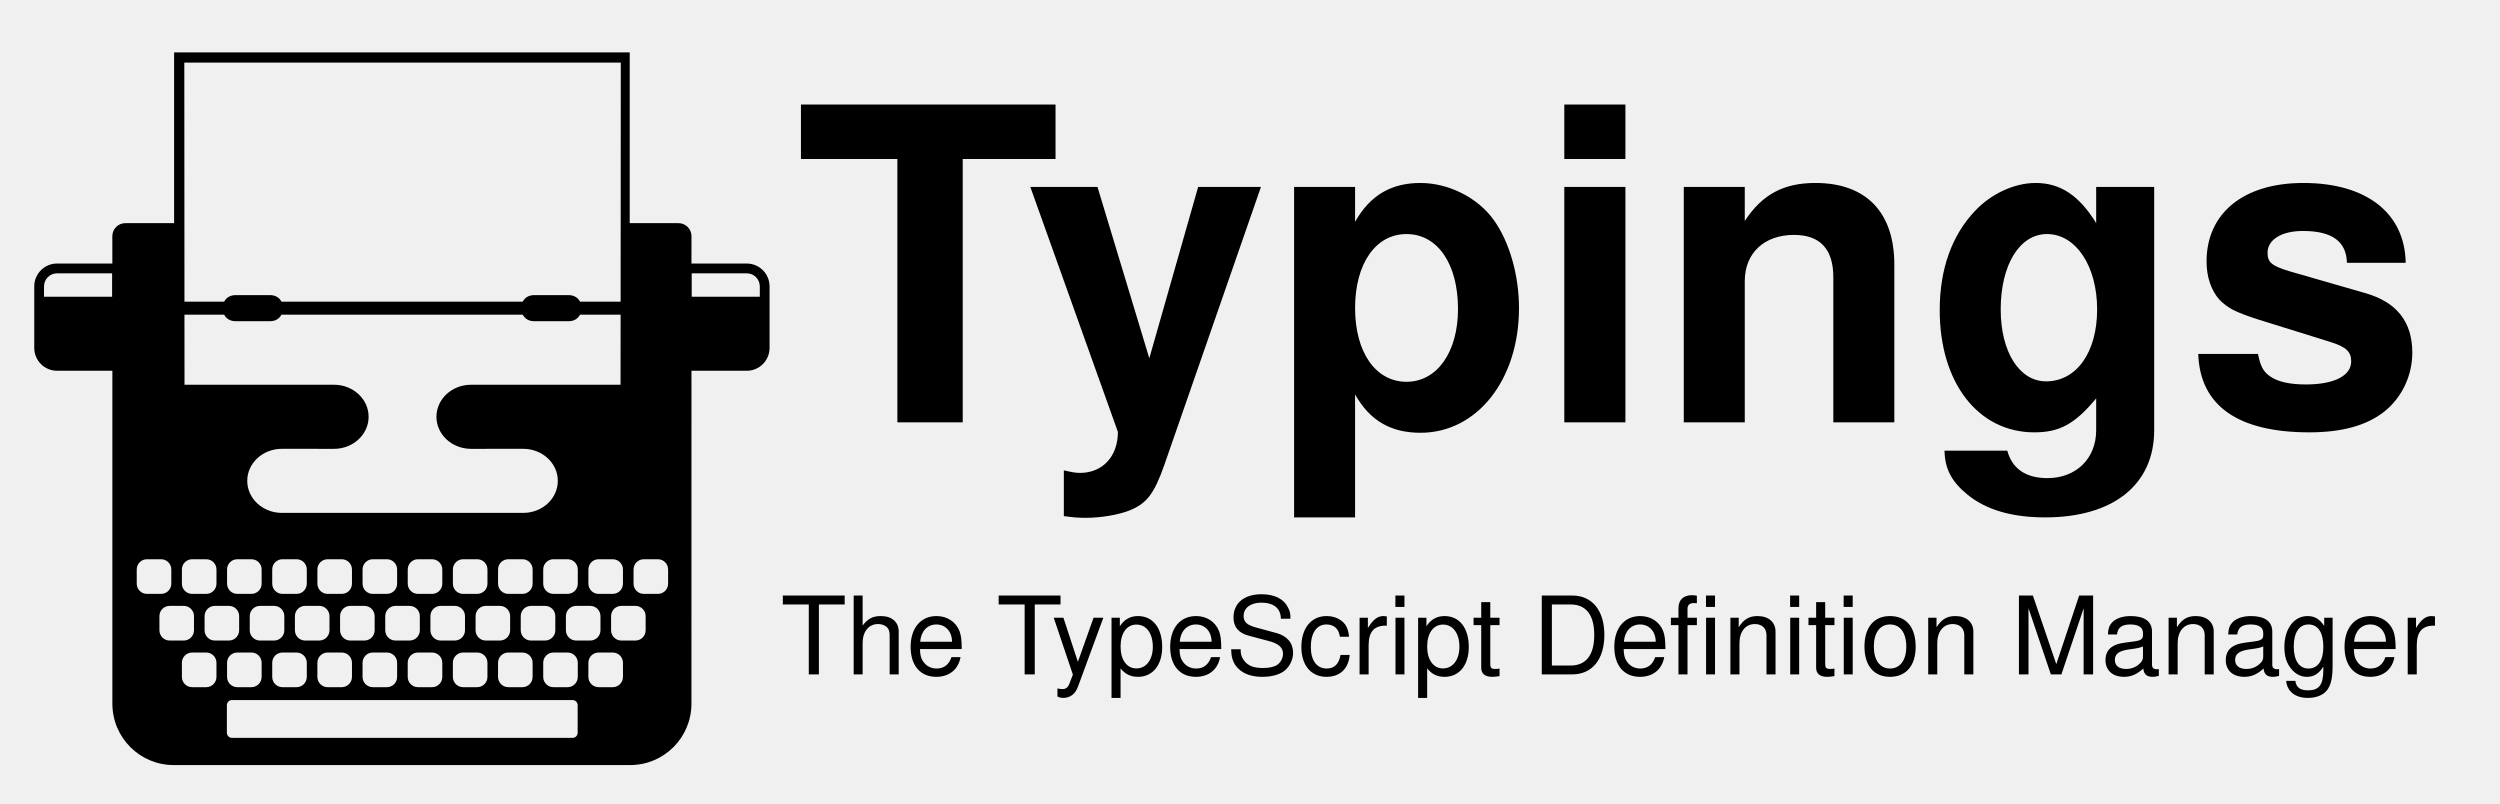
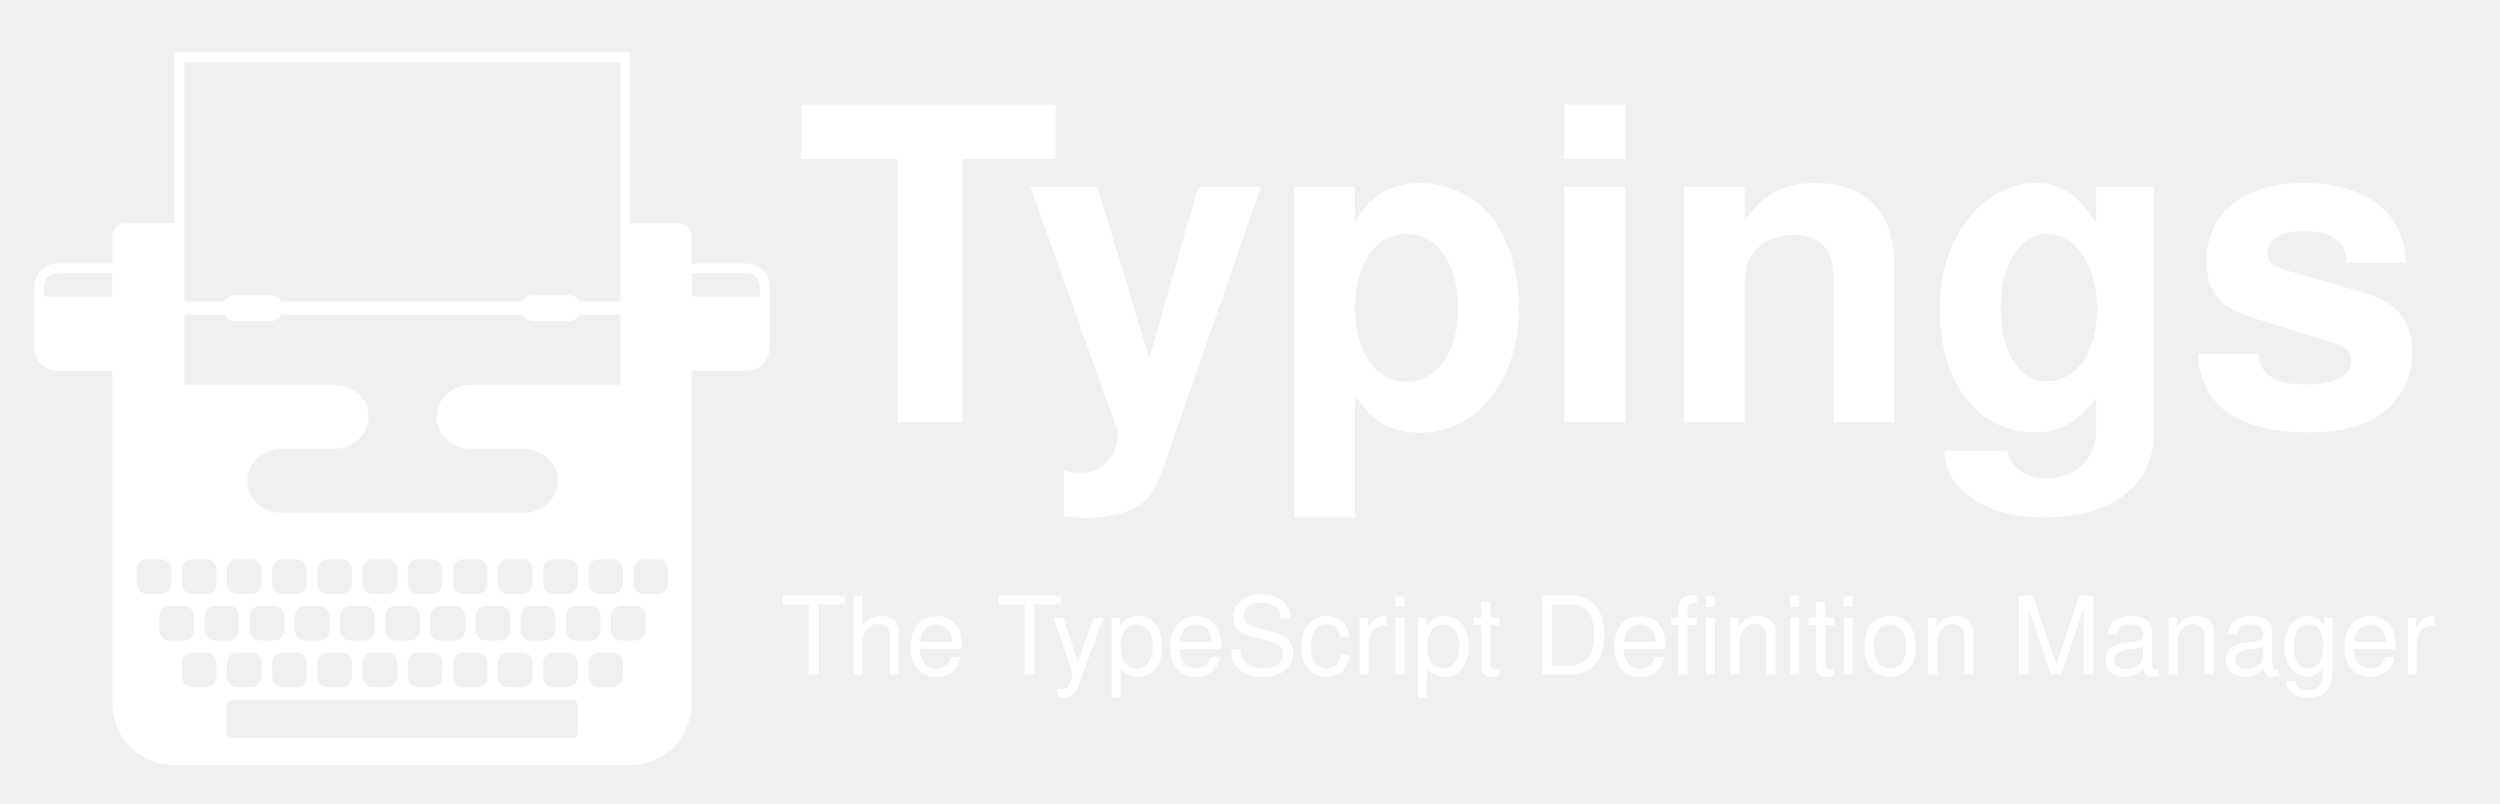
<svg xmlns="http://www.w3.org/2000/svg" width="367px" height="118px" viewBox="0 0 367 118" version="1.1">
  <defs />
  <g id="Page-1" stroke="none" stroke-width="1" fill="none" fill-rule="evenodd">
-     <g id="Typewriter" transform="translate(5, 7)" fill="#000000">
+     <g id="Typewriter" transform="translate(5, 7)" fill="#ffffff">
      <path d="M79.801,100.568 L79.801,96.52 C79.801,96.107 79.467,95.769 79.054,95.769 L29.055,95.769 C28.641,95.769 28.305,96.107 28.305,96.52 L28.305,100.568 C28.305,100.982 28.64,101.32 29.055,101.32 L79.054,101.32 C79.467,101.32 79.801,100.982 79.801,100.568 L79.801,100.568 Z M18.403,83.446 L18.403,85.528 C18.403,86.357 19.073,87.031 19.901,87.031 L21.978,87.031 C22.806,87.031 23.477,86.357 23.477,85.528 L23.477,83.446 C23.477,82.617 22.806,81.944 21.978,81.944 L19.901,81.944 C19.073,81.944 18.403,82.617 18.403,83.446 L18.403,83.446 Z M25.032,83.446 L25.032,85.528 C25.032,86.357 25.704,87.031 26.531,87.031 L28.609,87.031 C29.436,87.031 30.107,86.357 30.107,85.528 L30.107,83.446 C30.107,82.617 29.436,81.944 28.609,81.944 L26.531,81.944 C25.704,81.944 25.032,82.617 25.032,83.446 L25.032,83.446 Z M31.663,83.446 L31.663,85.528 C31.663,86.357 32.334,87.031 33.162,87.031 L35.238,87.031 C36.066,87.031 36.738,86.357 36.738,85.528 L36.738,83.446 C36.738,82.617 36.066,81.944 35.238,81.944 L33.162,81.944 C32.334,81.944 31.663,82.617 31.663,83.446 L31.663,83.446 Z M38.293,83.446 L38.293,85.528 C38.293,86.357 38.964,87.031 39.792,87.031 L41.869,87.031 C42.697,87.031 43.368,86.357 43.368,85.528 L43.368,83.446 C43.368,82.617 42.697,81.944 41.869,81.944 L39.792,81.944 C38.964,81.944 38.293,82.617 38.293,83.446 L38.293,83.446 Z M44.923,83.446 L44.923,85.528 C44.923,86.357 45.595,87.031 46.423,87.031 L48.5,87.031 C49.328,87.031 49.999,86.357 49.999,85.528 L49.999,83.446 C49.999,82.617 49.328,81.944 48.5,81.944 L46.423,81.944 C45.594,81.944 44.923,82.617 44.923,83.446 L44.923,83.446 Z M51.553,83.446 L51.553,85.528 C51.553,86.357 52.225,87.031 53.053,87.031 L55.13,87.031 C55.958,87.031 56.63,86.357 56.63,85.528 L56.63,83.446 C56.63,82.617 55.958,81.944 55.13,81.944 L53.053,81.944 C52.225,81.944 51.553,82.617 51.553,83.446 L51.553,83.446 Z M58.184,83.446 L58.184,85.528 C58.184,86.357 58.857,87.031 59.682,87.031 L61.759,87.031 C62.587,87.031 63.26,86.357 63.26,85.528 L63.26,83.446 C63.26,82.617 62.587,81.944 61.759,81.944 L59.682,81.944 C58.855,81.944 58.184,82.617 58.184,83.446 L58.184,83.446 Z M64.815,83.446 L64.815,85.528 C64.815,86.357 65.485,87.031 66.313,87.031 L68.39,87.031 C69.218,87.031 69.888,86.357 69.888,85.528 L69.888,83.446 C69.888,82.617 69.218,81.944 68.39,81.944 L66.313,81.944 C65.485,81.944 64.815,82.617 64.815,83.446 L64.815,83.446 Z M71.444,83.446 L71.444,85.528 C71.444,86.357 72.117,87.031 72.943,87.031 L75.022,87.031 C75.85,87.031 76.52,86.357 76.52,85.528 L76.52,83.446 C76.52,82.617 75.85,81.944 75.022,81.944 L72.943,81.944 C72.117,81.944 71.444,82.617 71.444,83.446 L71.444,83.446 Z M78.075,83.446 L78.075,85.528 C78.075,86.357 78.746,87.031 79.573,87.031 L81.65,87.031 C82.478,87.031 83.149,86.357 83.149,85.528 L83.149,83.446 C83.149,82.617 82.478,81.944 81.65,81.944 L79.573,81.944 C78.746,81.944 78.075,82.617 78.075,83.446 L78.075,83.446 Z M84.707,83.446 L84.707,85.528 C84.707,86.357 85.377,87.031 86.203,87.031 L88.282,87.031 C89.108,87.031 89.781,86.357 89.781,85.528 L89.781,83.446 C89.781,82.617 89.108,81.944 88.282,81.944 L86.203,81.944 C85.377,81.944 84.707,82.617 84.707,83.446 L84.707,83.446 Z M15.072,76.599 L15.072,78.681 C15.072,79.511 15.743,80.182 16.571,80.182 L18.649,80.182 C19.476,80.182 20.148,79.511 20.148,78.681 L20.148,76.599 C20.148,75.77 19.476,75.096 18.649,75.096 L16.571,75.096 C15.743,75.096 15.072,75.769 15.072,76.599 L15.072,76.599 Z M21.702,76.599 L21.702,78.681 C21.702,79.511 22.373,80.182 23.202,80.182 L25.279,80.182 C26.107,80.182 26.778,79.511 26.778,78.681 L26.778,76.599 C26.778,75.77 26.108,75.096 25.279,75.096 L23.202,75.096 C22.373,75.096 21.702,75.769 21.702,76.599 L21.702,76.599 Z M28.333,76.599 L28.333,78.681 C28.333,79.511 29.005,80.182 29.832,80.182 L31.91,80.182 C32.736,80.182 33.408,79.511 33.408,78.681 L33.408,76.599 C33.408,75.77 32.737,75.096 31.91,75.096 L29.832,75.096 C29.004,75.096 28.333,75.769 28.333,76.599 L28.333,76.599 Z M34.963,76.599 L34.963,78.681 C34.963,79.511 35.634,80.182 36.462,80.182 L38.539,80.182 C39.367,80.182 40.038,79.511 40.038,78.681 L40.038,76.599 C40.038,75.77 39.367,75.096 38.539,75.096 L36.462,75.096 C35.634,75.096 34.963,75.769 34.963,76.599 L34.963,76.599 Z M41.593,76.599 L41.593,78.681 C41.593,79.511 42.264,80.182 43.092,80.182 L45.17,80.182 C45.997,80.182 46.668,79.511 46.668,78.681 L46.668,76.599 C46.668,75.77 45.997,75.096 45.17,75.096 L43.092,75.096 C42.264,75.096 41.593,75.769 41.593,76.599 L41.593,76.599 Z M48.223,76.599 L48.223,78.681 C48.223,79.511 48.894,80.182 49.722,80.182 L51.798,80.182 C52.625,80.182 53.297,79.511 53.297,78.681 L53.297,76.599 C53.297,75.77 52.625,75.096 51.798,75.096 L49.722,75.096 C48.894,75.096 48.223,75.769 48.223,76.599 L48.223,76.599 Z M54.855,76.599 L54.855,78.681 C54.855,79.511 55.526,80.182 56.353,80.182 L58.43,80.182 C59.258,80.182 59.929,79.511 59.929,78.681 L59.929,76.599 C59.929,75.77 59.258,75.096 58.43,75.096 L56.353,75.096 C55.524,75.096 54.855,75.769 54.855,76.599 L54.855,76.599 Z M61.483,76.599 L61.483,78.681 C61.483,79.511 62.154,80.182 62.982,80.182 L65.061,80.182 C65.887,80.182 66.559,79.511 66.559,78.681 L66.559,76.599 C66.559,75.77 65.887,75.096 65.061,75.096 L62.982,75.096 C62.154,75.096 61.483,75.769 61.483,76.599 L61.483,76.599 Z M68.115,76.599 L68.115,78.681 C68.115,79.511 68.786,80.182 69.614,80.182 L71.691,80.182 C72.519,80.182 73.189,79.511 73.189,78.681 L73.189,76.599 C73.189,75.77 72.519,75.096 71.691,75.096 L69.614,75.096 C68.786,75.096 68.115,75.769 68.115,76.599 L68.115,76.599 Z M74.744,76.599 L74.744,78.681 C74.744,79.511 75.417,80.182 76.242,80.182 L78.321,80.182 C79.147,80.182 79.82,79.511 79.82,78.681 L79.82,76.599 C79.82,75.77 79.147,75.096 78.321,75.096 L76.242,75.096 C75.417,75.096 74.744,75.769 74.744,76.599 L74.744,76.599 Z M81.376,76.599 L81.376,78.681 C81.376,79.511 82.046,80.182 82.874,80.182 L84.951,80.182 C85.779,80.182 86.45,79.511 86.45,78.681 L86.45,76.599 C86.45,75.77 85.779,75.096 84.951,75.096 L82.874,75.096 C82.046,75.096 81.376,75.769 81.376,76.599 L81.376,76.599 Z M88.005,76.599 L88.005,78.681 C88.005,79.511 88.676,80.182 89.504,80.182 L91.581,80.182 C92.411,80.182 93.079,79.511 93.079,78.681 L93.079,76.599 C93.079,75.77 92.411,75.096 91.581,75.096 L89.504,75.096 C88.675,75.096 88.005,75.769 88.005,76.599 L88.005,76.599 Z M74.744,90.293 L74.744,92.374 C74.744,93.204 75.417,93.877 76.242,93.877 L78.319,93.877 C79.147,93.877 79.82,93.204 79.82,92.374 L79.82,90.293 C79.82,89.464 79.147,88.791 78.319,88.791 L76.242,88.791 C75.417,88.791 74.744,89.464 74.744,90.293 L74.744,90.293 Z M81.374,90.293 L81.374,92.374 C81.374,93.204 82.046,93.877 82.872,93.877 L84.951,93.877 C85.779,93.877 86.45,93.204 86.45,92.374 L86.45,90.293 C86.45,89.464 85.779,88.791 84.951,88.791 L82.872,88.791 C82.046,88.791 81.374,89.464 81.374,90.293 L81.374,90.293 Z M21.702,90.293 L21.702,92.374 C21.702,93.204 22.373,93.877 23.201,93.877 L25.278,93.877 C26.106,93.877 26.776,93.204 26.776,92.374 L26.776,90.293 C26.776,89.464 26.106,88.791 25.278,88.791 L23.201,88.791 C22.373,88.791 21.702,89.464 21.702,90.293 L21.702,90.293 Z M28.333,90.293 L28.333,92.374 C28.333,93.204 29.004,93.877 29.832,93.877 L31.908,93.877 C32.735,93.877 33.407,93.204 33.407,92.374 L33.407,90.293 C33.407,89.464 32.735,88.791 31.908,88.791 L29.832,88.791 C29.004,88.791 28.333,89.464 28.333,90.293 L28.333,90.293 Z M34.963,90.293 L34.963,92.374 C34.963,93.204 35.633,93.877 36.461,93.877 L38.538,93.877 C39.366,93.877 40.038,93.204 40.038,92.374 L40.038,90.293 C40.038,89.464 39.366,88.791 38.538,88.791 L36.461,88.791 C35.633,88.791 34.963,89.464 34.963,90.293 L34.963,90.293 Z M41.592,90.293 L41.592,92.374 C41.592,93.204 42.263,93.877 43.092,93.877 L45.169,93.877 C45.997,93.877 46.668,93.204 46.668,92.374 L46.668,90.293 C46.668,89.464 45.997,88.791 45.169,88.791 L43.092,88.791 C42.263,88.791 41.592,89.464 41.592,90.293 L41.592,90.293 Z M48.223,90.293 L48.223,92.374 C48.223,93.204 48.895,93.877 49.722,93.877 L51.8,93.877 C52.626,93.877 53.298,93.204 53.298,92.374 L53.298,90.293 C53.298,89.464 52.626,88.791 51.8,88.791 L49.722,88.791 C48.894,88.791 48.223,89.464 48.223,90.293 L48.223,90.293 Z M54.853,90.293 L54.853,92.374 C54.853,93.204 55.526,93.877 56.353,93.877 L58.43,93.877 C59.258,93.877 59.929,93.204 59.929,92.374 L59.929,90.293 C59.929,89.464 59.258,88.791 58.43,88.791 L56.353,88.791 C55.524,88.791 54.853,89.464 54.853,90.293 L54.853,90.293 Z M61.481,90.293 L61.481,92.374 C61.481,93.204 62.154,93.877 62.982,93.877 L65.059,93.877 C65.887,93.877 66.557,93.204 66.557,92.374 L66.557,90.293 C66.557,89.464 65.887,88.791 65.059,88.791 L62.982,88.791 C62.154,88.791 61.481,89.464 61.481,90.293 L61.481,90.293 Z M68.113,90.293 L68.113,92.374 C68.113,93.204 68.786,93.877 69.614,93.877 L71.691,93.877 C72.519,93.877 73.187,93.204 73.187,92.374 L73.187,90.293 C73.187,89.464 72.519,88.791 71.691,88.791 L69.614,88.791 C68.786,88.791 68.113,89.464 68.113,90.293 L68.113,90.293 Z M86.106,39.195 L80.147,39.195 C79.857,39.745 79.299,40.154 78.466,40.154 L73.418,40.154 C72.587,40.154 72.027,39.745 71.737,39.195 L36.317,39.195 C36.028,39.745 35.468,40.154 34.636,40.154 L29.587,40.154 C28.755,40.154 28.196,39.745 27.907,39.195 L22.078,39.195 L22.085,49.481 L44.034,49.481 C46.838,49.481 49.112,51.587 49.112,54.184 C49.112,56.781 46.838,58.89 44.034,58.89 L36.376,58.885 C33.571,58.885 31.297,60.989 31.297,63.589 C31.297,66.187 33.571,68.292 36.376,68.292 L71.809,68.292 C74.612,68.292 76.887,66.187 76.887,63.589 C76.887,60.989 74.613,58.885 71.809,58.885 L64.149,58.89 C61.345,58.89 59.07,56.782 59.07,54.184 C59.07,51.586 61.344,49.481 64.149,49.481 L86.097,49.481 L86.106,39.195 L86.106,39.195 Z M86.132,2.192 L22.057,2.192 L22.078,37.28 L27.908,37.28 C28.197,36.731 28.756,36.322 29.589,36.322 L34.638,36.322 C35.469,36.322 36.029,36.731 36.318,37.28 L71.737,37.28 C72.027,36.731 72.587,36.322 73.418,36.322 L78.466,36.322 C79.299,36.322 79.857,36.731 80.147,37.28 L86.109,37.28 L86.132,2.192 L86.132,2.192 Z M3.373,33.124 C2.317,33.124 1.462,33.982 1.462,35.04 L1.462,36.559 L11.457,36.559 L11.457,33.125 L3.373,33.125 L3.373,33.124 Z M104.627,33.124 L96.543,33.124 L96.543,36.558 L106.539,36.558 L106.539,35.039 C106.539,33.981 105.681,33.124 104.627,33.124 L104.627,33.124 Z M96.51,27.673 L96.506,31.687 L104.627,31.687 C106.473,31.687 107.972,33.188 107.972,35.04 L107.972,44.075 C107.972,45.926 106.473,47.427 104.627,47.427 L96.506,47.427 L96.504,96.295 C96.504,101.275 92.478,105.31 87.513,105.31 L54,105.31 L20.488,105.31 C15.522,105.31 11.496,101.275 11.496,96.295 L11.496,47.426 L3.373,47.426 C1.526,47.426 0.029,45.925 0.029,44.073 L0.029,35.039 C0.029,33.187 1.527,31.686 3.373,31.686 L11.494,31.686 L11.49,27.672 C11.49,26.614 12.346,25.757 13.401,25.757 L20.558,25.757 L20.558,0.689 L54,0.689 L87.442,0.689 L87.442,25.757 L94.598,25.757 C95.655,25.758 96.51,26.615 96.51,27.673 L96.51,27.673 Z" id="Shape" />
    </g>
-     <text id="Typings" font-family="Helvetica-Bold, Helvetica" font-size="64" font-weight="bold" fill="#000000">
+     <text id="Typings" font-family="Helvetica-Bold, Helvetica" font-size="64" font-weight="bold" fill="#ffffff">
      <tspan x="116.688" y="62">Typings</tspan>
    </text>
-     <text id="The-TypeScript-Defin" font-family="Helvetica-Light, Helvetica" font-size="15.876" font-weight="300" fill="#000000">
+     <text id="The-TypeScript-Defin" font-family="Helvetica-Light, Helvetica" font-size="15.876" font-weight="300" fill="#ffffff">
      <tspan x="114.588" y="99">The TypeScript Definition Manager</tspan>
    </text>
  </g>
</svg>
